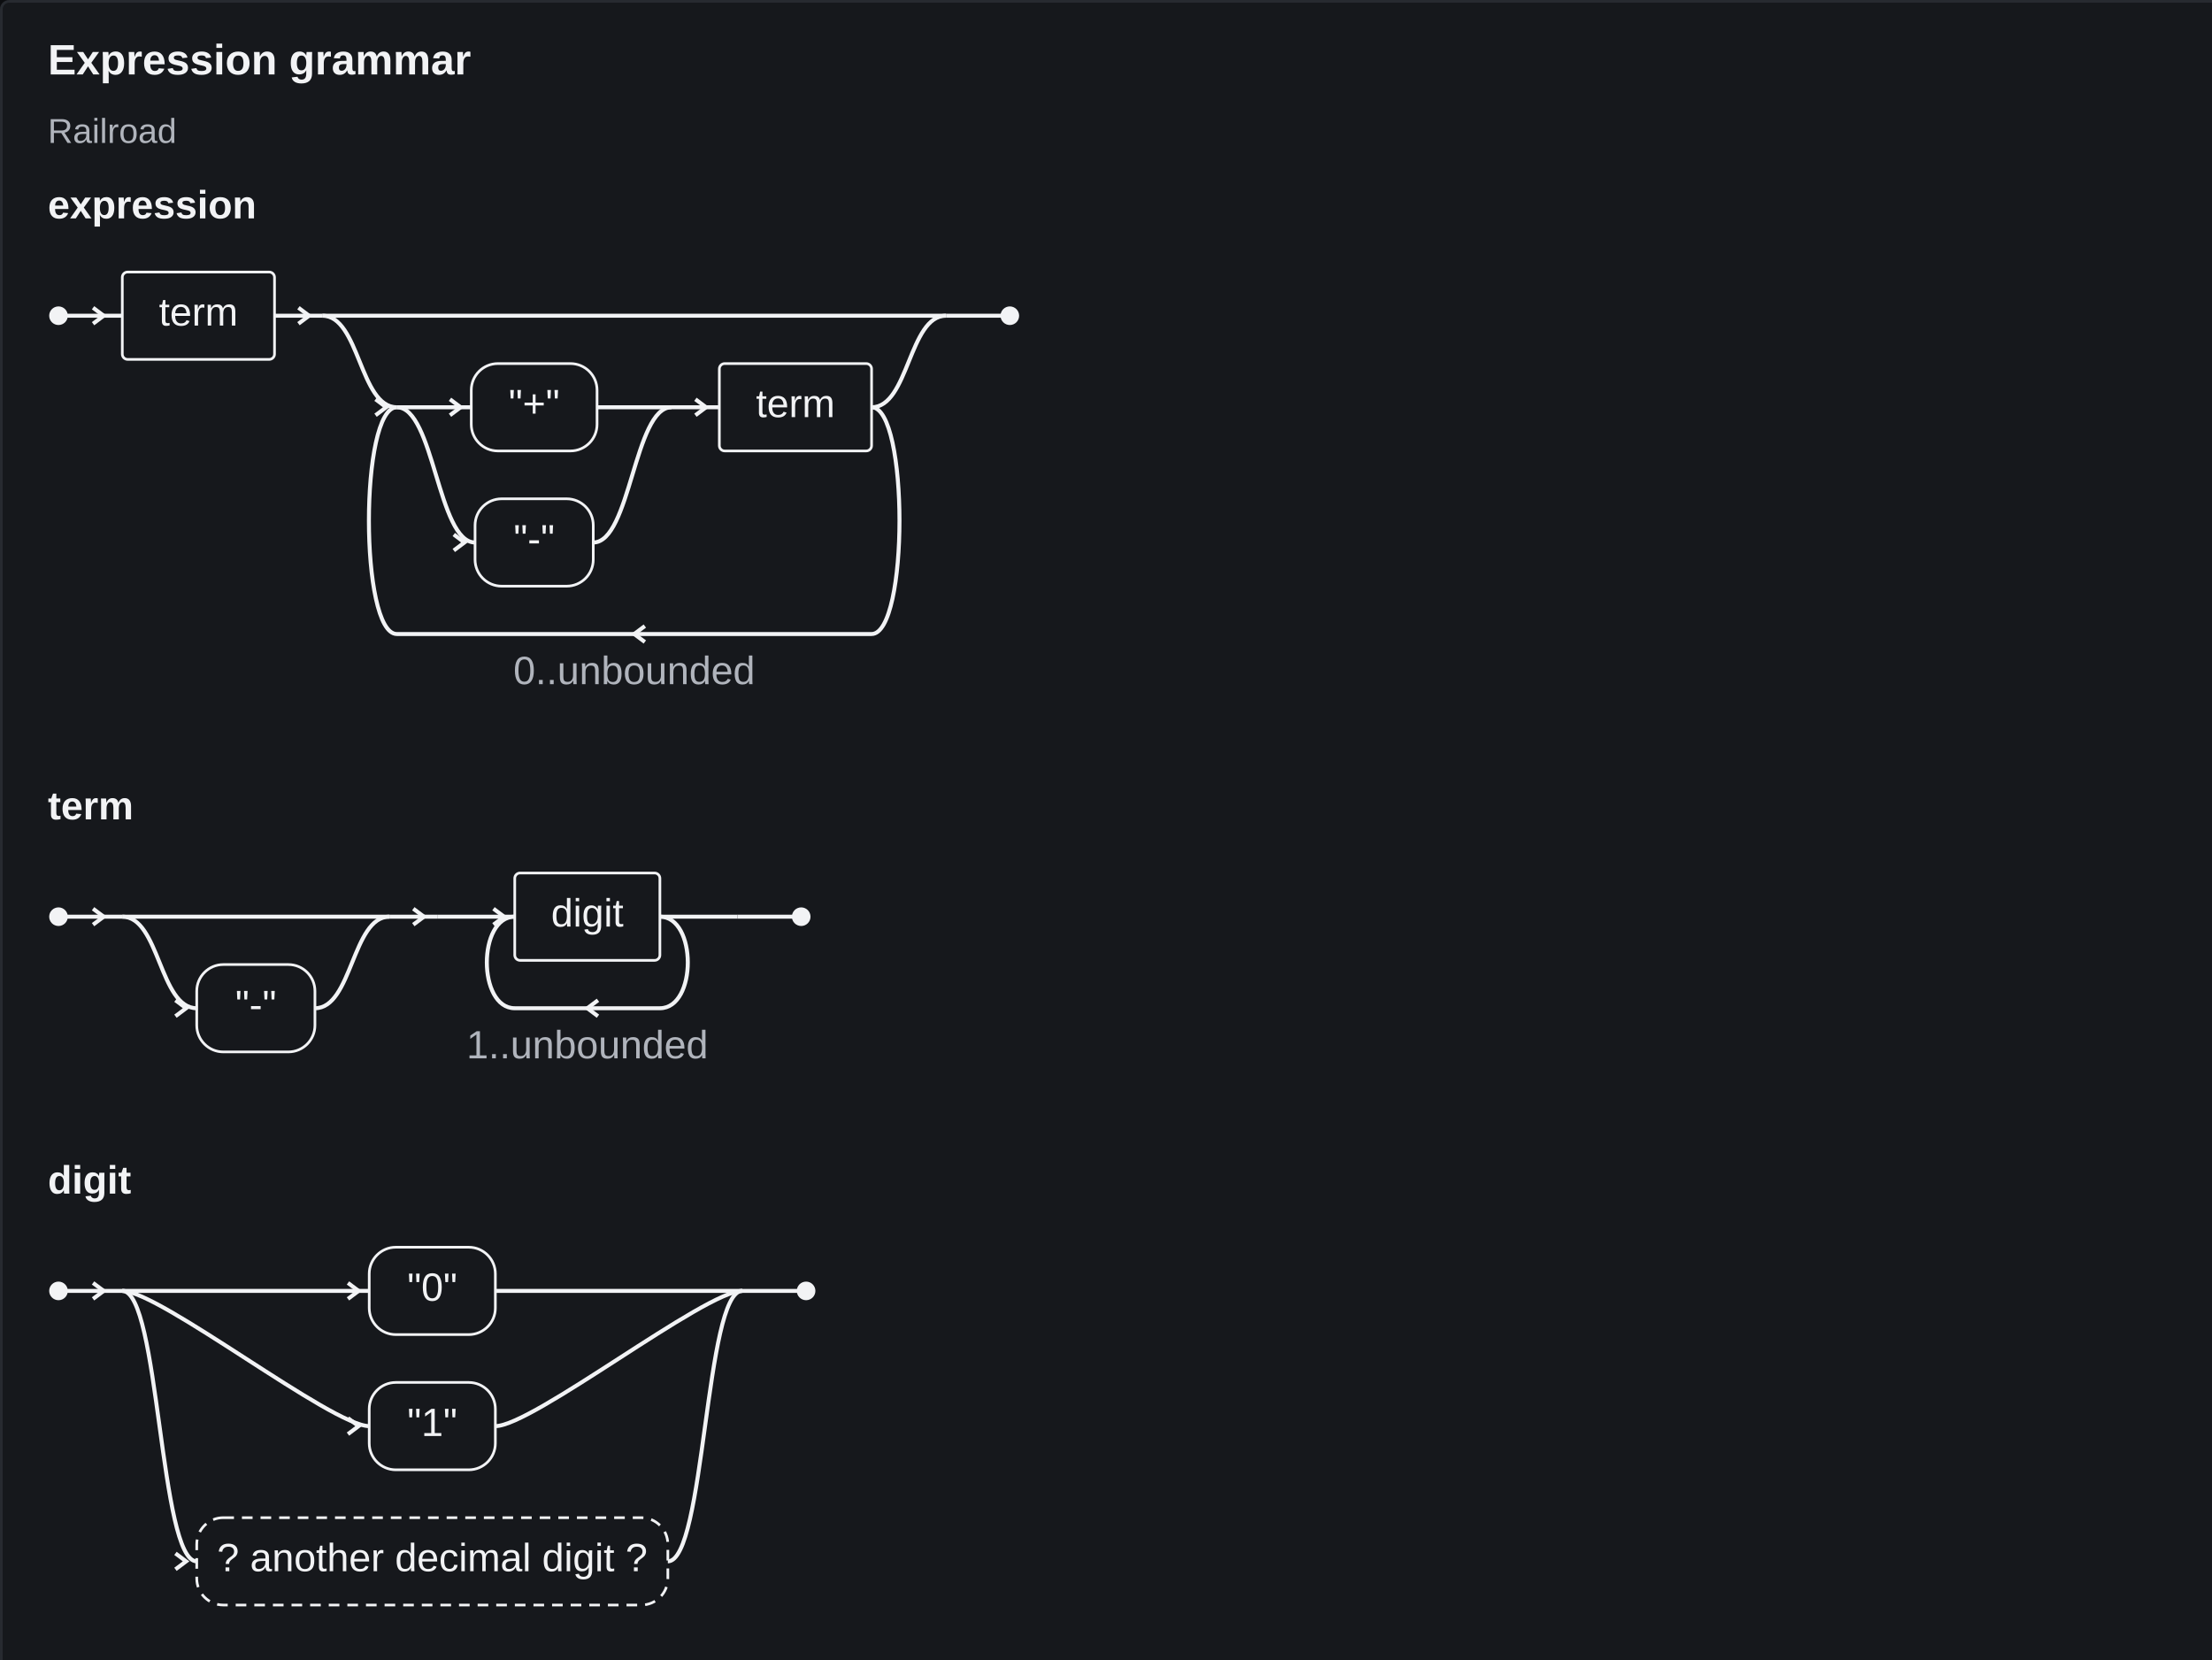
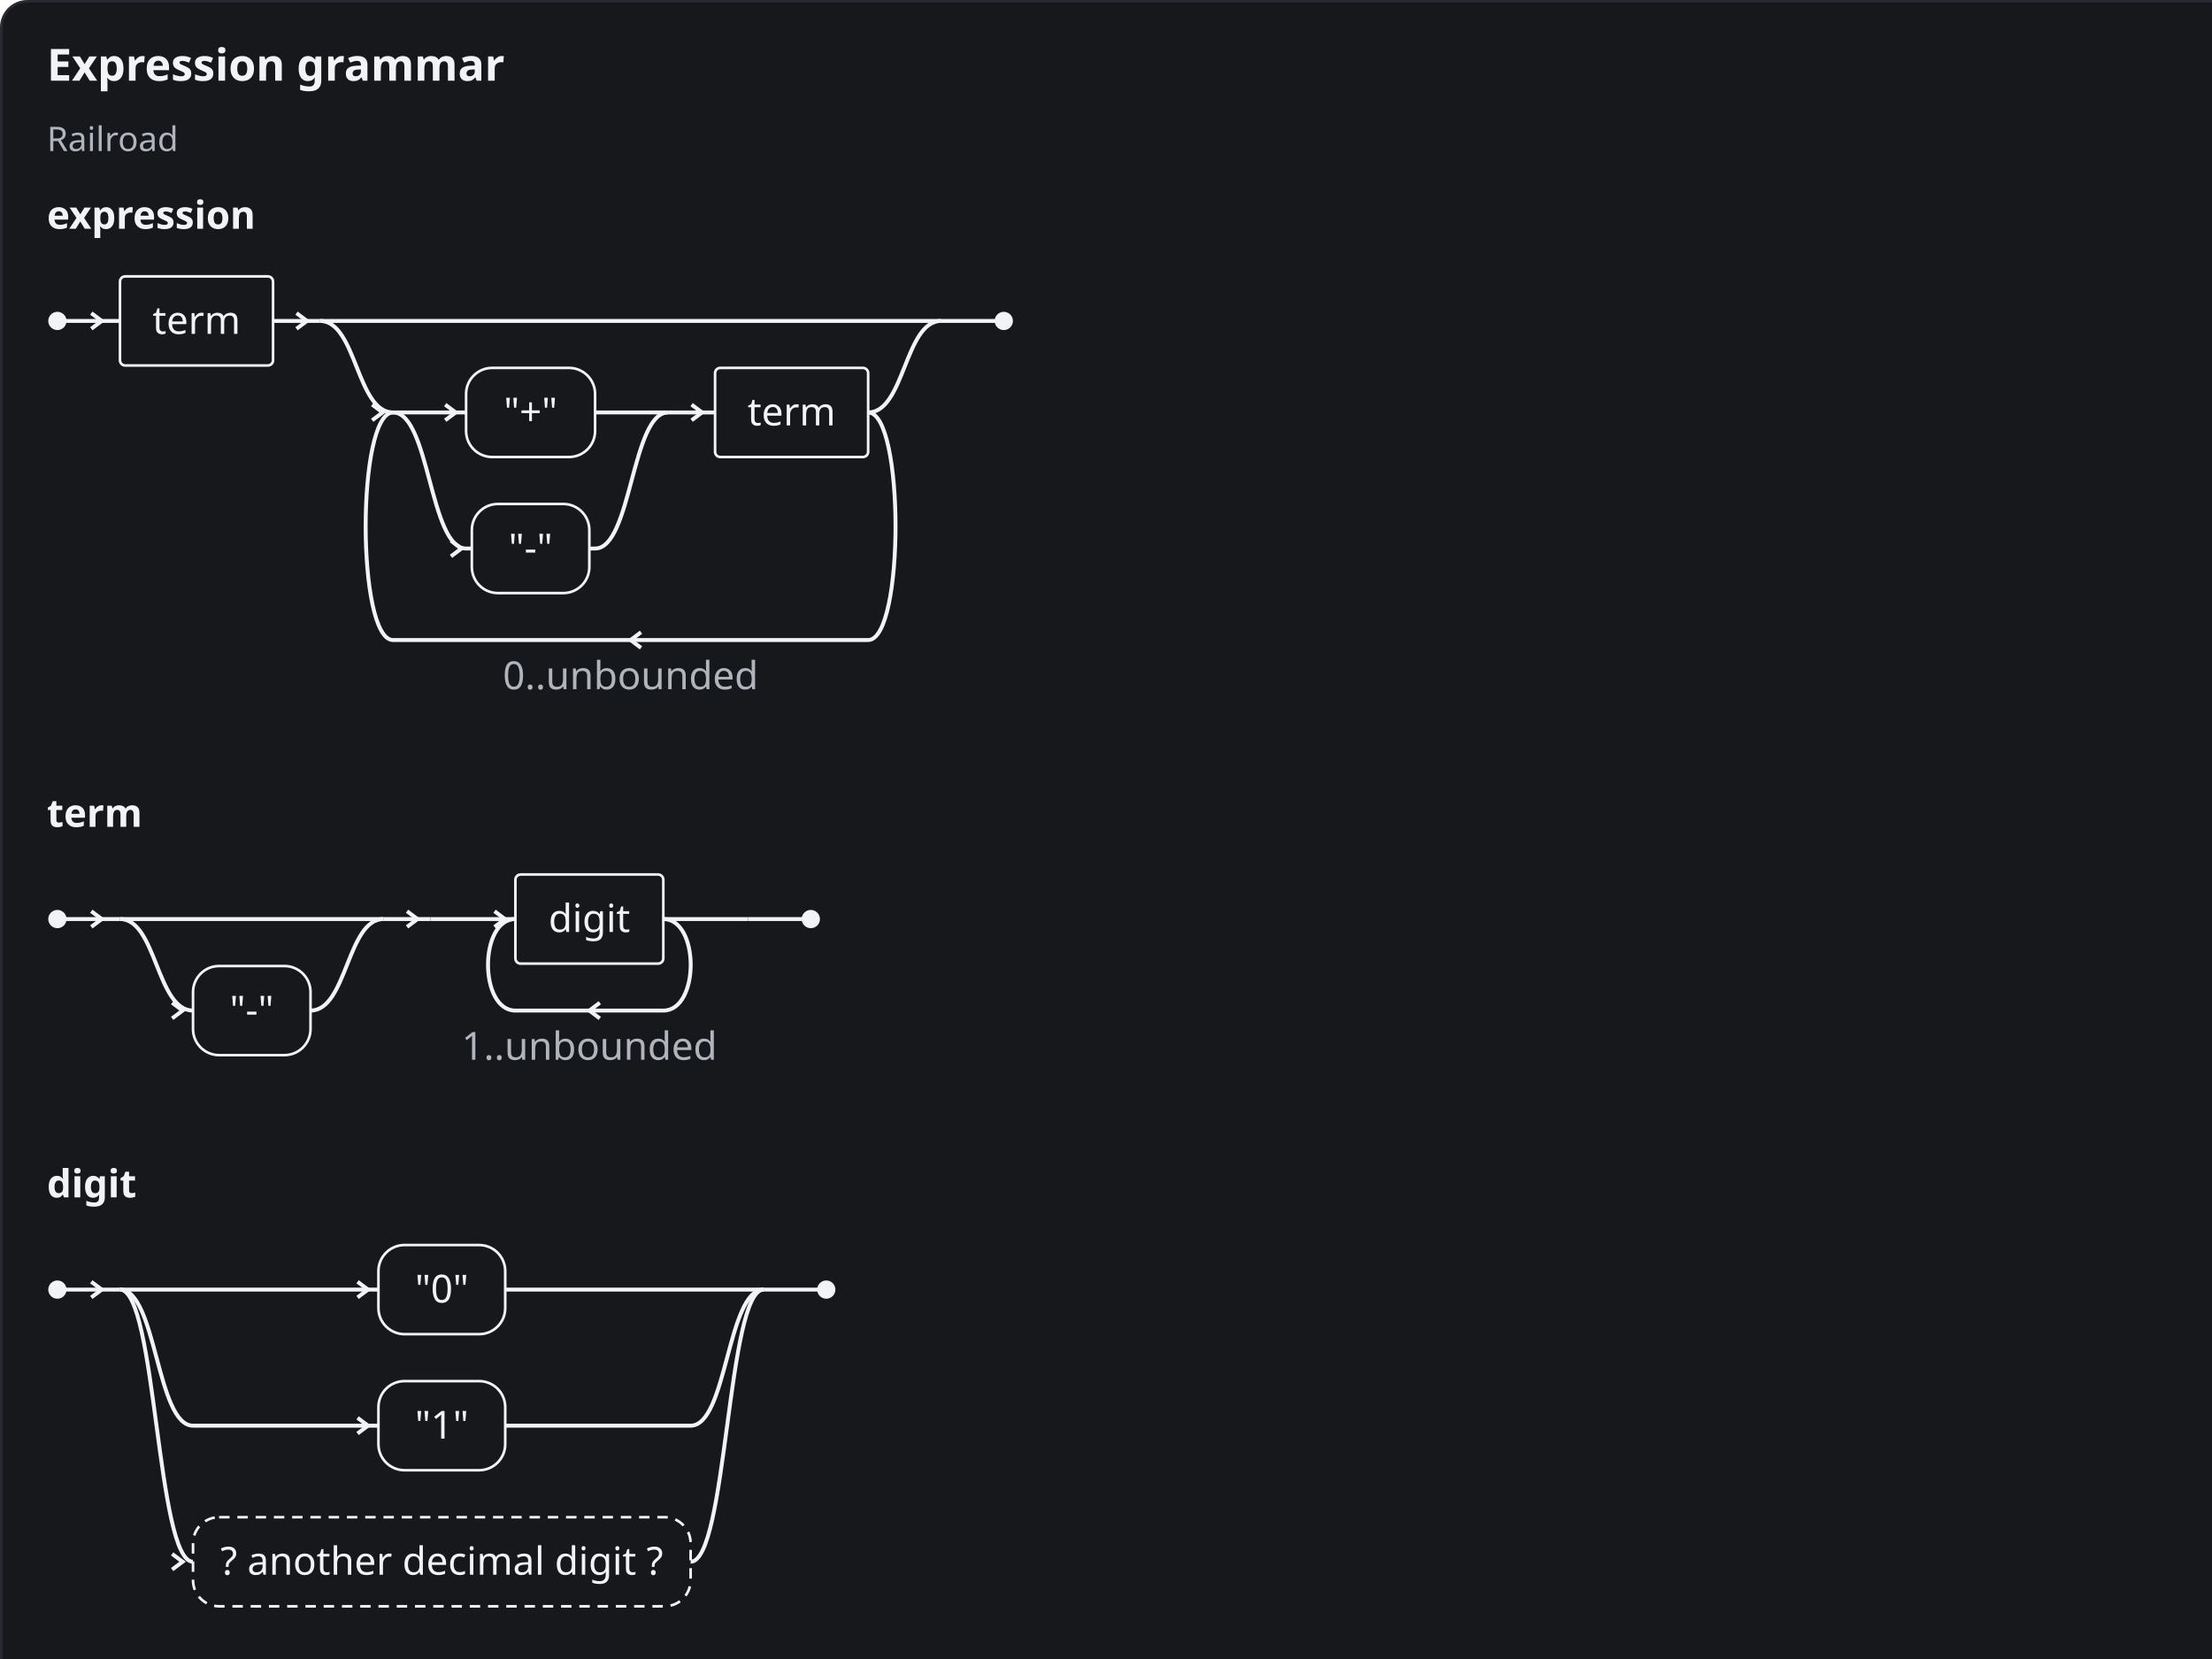
- <svg xmlns="http://www.w3.org/2000/svg" id="cfx-visual-b8b29da8" width="832" height="624" viewBox="0 0 832 624" role="img" aria-labelledby="cfx-visual-b8b29da8-title cfx-visual-b8b29da8-desc" preserveAspectRatio="xMidYMid meet" shape-rendering="geometricPrecision" text-rendering="geometricPrecision" data-cfx-look="graphite" style="max-width:100%;height:auto;display:block" data-cfx-label-layout="measured" data-cfx-label-count="16" data-cfx-label-dropped="0">
+ <svg xmlns="http://www.w3.org/2000/svg" id="cfx-visual-f6ef2ff6" width="848" height="636" viewBox="0 0 848 636" role="img" aria-labelledby="cfx-visual-f6ef2ff6-title cfx-visual-f6ef2ff6-desc" preserveAspectRatio="xMidYMid meet" shape-rendering="geometricPrecision" text-rendering="geometricPrecision" data-cfx-look="graphite" style="max-width:100%;height:auto;display:block" data-cfx-label-layout="measured" data-cfx-label-count="16" data-cfx-label-dropped="0">
  <defs>
-     <style>#cfx-visual-b8b29da8 .cfx-guide-stroke,#cfx-visual-b8b29da8 .cfx-premium-stroke{vector-effect:non-scaling-stroke;shape-rendering:geometricPrecision}#cfx-visual-b8b29da8 text{text-rendering:geometricPrecision;-webkit-font-smoothing:antialiased}</style>
-     <clipPath id="cfx-visual-b8b29da8-visualCardClip">
-       <rect x="0" y="0" width="920" height="690" rx="3" />
+     <style>#cfx-visual-f6ef2ff6 .cfx-guide-stroke,#cfx-visual-f6ef2ff6 .cfx-premium-stroke{vector-effect:non-scaling-stroke;shape-rendering:geometricPrecision}#cfx-visual-f6ef2ff6 text{text-rendering:geometricPrecision;-webkit-font-smoothing:antialiased}</style>
+     <clipPath id="cfx-visual-f6ef2ff6-visualCardClip">
+       <rect x="0" y="0" width="920" height="690" rx="10" />
    </clipPath>
  </defs>
-   <rect data-cfx-role="visual-background" width="100%" height="100%" fill="#0C0D10" />
-   <rect data-cfx-role="visual-card" class="cfx-guide-stroke" x="0.5" y="0.5" width="919" height="689" rx="3" fill="#16181C" stroke="#272A30" />
-   <text data-cfx-role="visual-title" x="18" y="28" text-anchor="start" fill="#F2F3F5" font-family="Calibri, Carlito, Segoe UI, Arial, system-ui, sans-serif" font-size="16" font-weight="700" data-cfx-label-original="Expression grammar" data-cfx-label-status="placed" data-cfx-label-x="18" data-cfx-label-y="16" data-cfx-label-width="135.242" data-cfx-label-height="16">Expression grammar</text>
-   <text data-cfx-role="visual-subtitle" x="18" y="53.75" text-anchor="start" fill="#B0B4BC" font-family="Calibri, Carlito, Segoe UI, Arial, system-ui, sans-serif" font-size="13" font-weight="400" data-cfx-label-original="Railroad" data-cfx-label-status="placed" data-cfx-label-x="18" data-cfx-label-y="44" data-cfx-label-width="43.488" data-cfx-label-height="13">Railroad</text>
-   <g id="cfx-visual-b8b29da8-grammar-rule-0" data-cfx-role="railroad-rule" data-rule-id="expression" data-rule-index="0">
-     <text data-cfx-role="railroad-rule-label" x="18" y="82.143" text-anchor="start" fill="#F2F3F5" font-family="Calibri, Carlito, Segoe UI, Arial, system-ui, sans-serif" font-size="14.857" font-weight="700" data-cfx-label-original="expression" data-cfx-label-status="placed" data-cfx-label-x="18" data-cfx-label-y="71" data-cfx-label-width="66.102" data-cfx-label-height="14.857">expression</text>
-     <path data-cfx-role="railroad-rail" d="M 22 118.743 L 46 118.743" fill="none" stroke="#F2F3F5" stroke-width="1.5" />
+   <rect data-cfx-role="visual-card" class="cfx-guide-stroke" x="0.5" y="0.5" width="919" height="689" rx="10" fill="#16181C" stroke="#272A30" />
+   <text data-cfx-role="visual-title" x="18" y="30.926" text-anchor="start" fill="#F2F3F5" font-family="Archivo, &quot;Segoe UI Variable Text&quot;, &quot;Segoe UI&quot;, system-ui, -apple-system, sans-serif" font-size="17" font-weight="700" data-cfx-label-original="Expression grammar" data-cfx-label-status="placed" data-cfx-label-x="18" data-cfx-label-y="16" data-cfx-label-width="168.402" data-cfx-label-height="18.496">Expression grammar</text>
+   <text data-cfx-role="visual-subtitle" x="18" y="57.91" text-anchor="start" fill="#B0B4BC" font-family="Archivo, &quot;Segoe UI Variable Text&quot;, &quot;Segoe UI&quot;, system-ui, -apple-system, sans-serif" font-size="13" font-weight="400" data-cfx-label-original="Railroad" data-cfx-label-status="placed" data-cfx-label-x="18" data-cfx-label-y="46.496" data-cfx-label-width="48.308" data-cfx-label-height="14.144">Railroad</text>
+   <g id="cfx-visual-f6ef2ff6-grammar-rule-0" data-cfx-role="railroad-rule" data-rule-id="expression" data-rule-index="0">
+     <text data-cfx-role="railroad-rule-label" x="18" y="87.685" text-anchor="start" fill="#F2F3F5" font-family="Archivo, &quot;Segoe UI Variable Text&quot;, &quot;Segoe UI&quot;, system-ui, -apple-system, sans-serif" font-size="14.857" font-weight="700" data-cfx-label-original="expression" data-cfx-label-status="placed" data-cfx-label-x="18" data-cfx-label-y="74.641" data-cfx-label-width="78.846" data-cfx-label-height="16.164">expression</text>
+     <path data-cfx-role="railroad-rail" d="M 22 123.037 L 46 123.037" fill="none" stroke="#F2F3F5" stroke-width="1.5" />
    <g data-cfx-role="railroad-expression" data-expression-kind="Sequence">
      <g data-cfx-role="railroad-expression" data-expression-kind="Reference">
-         <a href="#cfx-visual-b8b29da8-grammar-rule-1" data-cfx-role="railroad-reference" data-reference-scope="local" data-reference-id="term">
-           <rect x="46" y="102.314" width="57.257" height="32.857" rx="2" fill="#16181C" stroke="#F2F3F5" />
-           <text data-cfx-role="railroad-symbol-label" x="74.629" y="122.457" text-anchor="middle" fill="#F2F3F5" font-family="Calibri, Carlito, Segoe UI, Arial, system-ui, sans-serif" font-size="14.857" font-weight="500" data-cfx-label-original="term" data-cfx-label-status="placed" data-cfx-label-x="60.001" data-cfx-label-y="111.314" data-cfx-label-width="29.257" data-cfx-label-height="14.857">term</text>
+         <a href="#cfx-visual-f6ef2ff6-grammar-rule-1" data-cfx-role="railroad-reference" data-reference-scope="local" data-reference-id="term">
+           <rect x="46" y="105.954" width="58.68" height="34.165" rx="2" fill="#16181C" stroke="#F2F3F5" />
+           <text data-cfx-role="railroad-symbol-label" x="75.34" y="127.999" text-anchor="middle" fill="#F2F3F5" font-family="Archivo, &quot;Segoe UI Variable Text&quot;, &quot;Segoe UI&quot;, system-ui, -apple-system, sans-serif" font-size="14.857" font-weight="500" data-cfx-label-original="term" data-cfx-label-status="placed" data-cfx-label-x="60" data-cfx-label-y="114.955" data-cfx-label-width="30.68" data-cfx-label-height="16.164">term</text>
        </a>
      </g>
-       <path data-cfx-role="railroad-rail" d="M 103.257 118.743 L 121.257 118.743" fill="none" stroke="#F2F3F5" stroke-width="1.5" />
-       <path data-cfx-role="railroad-arrow" d="M 112.257 115.743 L 116.257 118.743 L 112.257 121.743" fill="none" stroke="#F2F3F5" stroke-width="1.5" />
+       <path data-cfx-role="railroad-rail" d="M 104.68 123.037 L 122.68 123.037" fill="none" stroke="#F2F3F5" stroke-width="1.5" />
+       <path data-cfx-role="railroad-arrow" d="M 113.68 120.037 L 117.68 123.037 L 113.68 126.037" fill="none" stroke="#F2F3F5" stroke-width="1.5" />
      <g data-cfx-role="railroad-expression" data-expression-kind="Repeat" data-minimum="0" data-maximum="unbounded">
-         <path data-cfx-role="railroad-rail" d="M 121.257 118.743 L 355.826 118.743" fill="none" stroke="#F2F3F5" stroke-width="1.5" />
-         <path data-cfx-role="railroad-rail" d="M 121.257 118.743 C 135.257 118.743 135.257 153.171 149.257 153.171" fill="none" stroke="#F2F3F5" stroke-width="1.5" />
+         <path data-cfx-role="railroad-rail" d="M 122.68 123.037 L 360.814 123.037" fill="none" stroke="#F2F3F5" stroke-width="1.5" />
+         <path data-cfx-role="railroad-rail" d="M 122.68 123.037 C 136.68 123.037 136.68 158.119 150.68 158.119 L 150.68 158.119" fill="none" stroke="#F2F3F5" stroke-width="1.5" />
        <g data-cfx-role="railroad-expression" data-expression-kind="Sequence">
          <g data-cfx-role="railroad-expression" data-expression-kind="Choice" data-ordered-choice="false">
-             <path data-cfx-role="railroad-rail" d="M 149.257 153.171 C 163.257 153.171 163.257 153.171 177.257 153.171" fill="none" stroke="#F2F3F5" stroke-width="1.5" />
+             <path data-cfx-role="railroad-rail" d="M 150.68 158.119 C 164.68 158.119 164.68 158.119 178.68 158.119 L 178.68 158.119" fill="none" stroke="#F2F3F5" stroke-width="1.5" />
            <g data-cfx-role="railroad-expression" data-expression-kind="Terminal">
              <g data-cfx-role="railroad-terminal" data-case-sensitive="true">
-                 <rect x="177.257" y="136.743" width="47.311" height="32.857" rx="10" fill="#16181C" stroke="#F2F3F5" />
-                 <text data-cfx-role="railroad-symbol-label" x="200.913" y="156.886" text-anchor="middle" fill="#F2F3F5" font-family="Calibri, Carlito, Segoe UI, Arial, system-ui, sans-serif" font-size="14.857" font-weight="500" data-cfx-label-original="&quot;+&quot;" data-cfx-label-status="placed" data-cfx-label-x="191.257" data-cfx-label-y="145.743" data-cfx-label-width="19.311" data-cfx-label-height="14.857">"+"</text>
+                 <rect x="178.68" y="141.037" width="49.454" height="34.165" rx="10" fill="#16181C" stroke="#F2F3F5" />
+                 <text data-cfx-role="railroad-symbol-label" x="203.407" y="163.081" text-anchor="middle" fill="#F2F3F5" font-family="Archivo, &quot;Segoe UI Variable Text&quot;, &quot;Segoe UI&quot;, system-ui, -apple-system, sans-serif" font-size="14.857" font-weight="500" data-cfx-label-original="&quot;+&quot;" data-cfx-label-status="placed" data-cfx-label-x="192.68" data-cfx-label-y="150.037" data-cfx-label-width="21.454" data-cfx-label-height="16.164">"+"</text>
              </g>
            </g>
-             <path data-cfx-role="railroad-rail" d="M 224.569 153.171 C 238.569 153.171 238.569 153.171 252.569 153.171" fill="none" stroke="#F2F3F5" stroke-width="1.5" />
-             <path data-cfx-role="railroad-arrow" d="M 169.257 150.171 L 173.257 153.171 L 169.257 156.171" fill="none" stroke="#F2F3F5" stroke-width="1.5" />
-             <path data-cfx-role="railroad-rail" d="M 149.257 153.171 C 163.257 153.171 164.683 204.029 178.683 204.029" fill="none" stroke="#F2F3F5" stroke-width="1.5" />
+             <path data-cfx-role="railroad-rail" d="M 228.134 158.119 L 228.134 158.119 C 242.134 158.119 242.134 158.119 256.134 158.119" fill="none" stroke="#F2F3F5" stroke-width="1.5" />
+             <path data-cfx-role="railroad-arrow" d="M 170.68 155.119 L 174.68 158.119 L 170.68 161.119" fill="none" stroke="#F2F3F5" stroke-width="1.5" />
+             <path data-cfx-role="railroad-rail" d="M 150.68 158.119 C 164.68 158.119 164.68 210.283 178.68 210.283 L 180.886 210.283" fill="none" stroke="#F2F3F5" stroke-width="1.5" />
            <g data-cfx-role="railroad-expression" data-expression-kind="Terminal">
              <g data-cfx-role="railroad-terminal" data-case-sensitive="true">
-                 <rect x="178.683" y="187.6" width="44.46" height="32.857" rx="10" fill="#16181C" stroke="#F2F3F5" />
-                 <text data-cfx-role="railroad-symbol-label" x="200.913" y="207.743" text-anchor="middle" fill="#F2F3F5" font-family="Calibri, Carlito, Segoe UI, Arial, system-ui, sans-serif" font-size="14.857" font-weight="500" data-cfx-label-original="&quot;-&quot;" data-cfx-label-status="placed" data-cfx-label-x="192.683" data-cfx-label-y="196.6" data-cfx-label-width="16.46" data-cfx-label-height="14.857">"-"</text>
+                 <rect x="180.886" y="193.201" width="45.041" height="34.165" rx="10" fill="#16181C" stroke="#F2F3F5" />
+                 <text data-cfx-role="railroad-symbol-label" x="203.407" y="215.246" text-anchor="middle" fill="#F2F3F5" font-family="Archivo, &quot;Segoe UI Variable Text&quot;, &quot;Segoe UI&quot;, system-ui, -apple-system, sans-serif" font-size="14.857" font-weight="500" data-cfx-label-original="&quot;-&quot;" data-cfx-label-status="placed" data-cfx-label-x="194.887" data-cfx-label-y="202.202" data-cfx-label-width="17.041" data-cfx-label-height="16.164">"-"</text>
              </g>
            </g>
-             <path data-cfx-role="railroad-rail" d="M 223.143 204.029 C 237.143 204.029 238.569 153.171 252.569 153.171" fill="none" stroke="#F2F3F5" stroke-width="1.5" />
-             <path data-cfx-role="railroad-arrow" d="M 170.683 201.029 L 174.683 204.029 L 170.683 207.029" fill="none" stroke="#F2F3F5" stroke-width="1.5" />
+             <path data-cfx-role="railroad-rail" d="M 225.927 210.283 L 228.134 210.283 C 242.134 210.283 242.134 158.119 256.134 158.119" fill="none" stroke="#F2F3F5" stroke-width="1.5" />
+             <path data-cfx-role="railroad-arrow" d="M 172.886 207.283 L 176.886 210.283 L 172.886 213.283" fill="none" stroke="#F2F3F5" stroke-width="1.5" />
          </g>
-           <path data-cfx-role="railroad-rail" d="M 252.569 153.171 L 270.569 153.171" fill="none" stroke="#F2F3F5" stroke-width="1.5" />
-           <path data-cfx-role="railroad-arrow" d="M 261.569 150.171 L 265.569 153.171 L 261.569 156.171" fill="none" stroke="#F2F3F5" stroke-width="1.5" />
+           <path data-cfx-role="railroad-rail" d="M 256.134 158.119 L 274.134 158.119" fill="none" stroke="#F2F3F5" stroke-width="1.5" />
+           <path data-cfx-role="railroad-arrow" d="M 265.134 155.119 L 269.134 158.119 L 265.134 161.119" fill="none" stroke="#F2F3F5" stroke-width="1.5" />
          <g data-cfx-role="railroad-expression" data-expression-kind="Reference">
-             <a href="#cfx-visual-b8b29da8-grammar-rule-1" data-cfx-role="railroad-reference" data-reference-scope="local" data-reference-id="term">
-               <rect x="270.569" y="136.743" width="57.257" height="32.857" rx="2" fill="#16181C" stroke="#F2F3F5" />
-               <text data-cfx-role="railroad-symbol-label" x="299.197" y="156.886" text-anchor="middle" fill="#F2F3F5" font-family="Calibri, Carlito, Segoe UI, Arial, system-ui, sans-serif" font-size="14.857" font-weight="500" data-cfx-label-original="term" data-cfx-label-status="placed" data-cfx-label-x="284.569" data-cfx-label-y="145.743" data-cfx-label-width="29.257" data-cfx-label-height="14.857">term</text>
+             <a href="#cfx-visual-f6ef2ff6-grammar-rule-1" data-cfx-role="railroad-reference" data-reference-scope="local" data-reference-id="term">
+               <rect x="274.134" y="141.037" width="58.68" height="34.165" rx="2" fill="#16181C" stroke="#F2F3F5" />
+               <text data-cfx-role="railroad-symbol-label" x="303.474" y="163.081" text-anchor="middle" fill="#F2F3F5" font-family="Archivo, &quot;Segoe UI Variable Text&quot;, &quot;Segoe UI&quot;, system-ui, -apple-system, sans-serif" font-size="14.857" font-weight="500" data-cfx-label-original="term" data-cfx-label-status="placed" data-cfx-label-x="288.134" data-cfx-label-y="150.037" data-cfx-label-width="30.68" data-cfx-label-height="16.164">term</text>
            </a>
          </g>
        </g>
-         <path data-cfx-role="railroad-rail" d="M 327.826 153.171 C 341.826 153.171 341.826 118.743 355.826 118.743" fill="none" stroke="#F2F3F5" stroke-width="1.5" />
-         <path data-cfx-role="railroad-arrow" d="M 141.257 150.171 L 145.257 153.171 L 141.257 156.171" fill="none" stroke="#F2F3F5" stroke-width="1.5" />
-         <path data-cfx-role="railroad-repeat-loop" d="M 327.826 153.171 C 341.826 153.171 341.826 238.457 327.826 238.457 L 149.257 238.457 C 135.257 238.457 135.257 153.171 149.257 153.171" fill="none" stroke="#F2F3F5" stroke-width="1.5" />
-         <path data-cfx-role="railroad-arrow" d="M 242.542 235.457 L 238.542 238.457 L 242.542 241.457" fill="none" stroke="#F2F3F5" stroke-width="1.5" />
-         <text data-cfx-role="railroad-repeat-constraint" x="238.542" y="257.314" text-anchor="middle" fill="#B0B4BC" font-family="Calibri, Carlito, Segoe UI, Arial, system-ui, sans-serif" font-size="14.857" font-weight="500" data-cfx-label-original="0..unbounded" data-cfx-label-status="placed" data-cfx-label-x="196.093" data-cfx-label-y="246.171" data-cfx-label-width="84.898" data-cfx-label-height="14.857">0..unbounded</text>
+         <path data-cfx-role="railroad-rail" d="M 332.814 158.119 L 332.814 158.119 C 346.814 158.119 346.814 123.037 360.814 123.037" fill="none" stroke="#F2F3F5" stroke-width="1.5" />
+         <path data-cfx-role="railroad-arrow" d="M 142.68 155.119 L 146.68 158.119 L 142.68 161.119" fill="none" stroke="#F2F3F5" stroke-width="1.5" />
+         <path data-cfx-role="railroad-repeat-loop" d="M 332.814 158.119 C 346.814 158.119 346.814 245.366 332.814 245.366 L 150.68 245.366 C 136.68 245.366 136.68 158.119 150.68 158.119" fill="none" stroke="#F2F3F5" stroke-width="1.5" />
+         <path data-cfx-role="railroad-arrow" d="M 245.747 242.366 L 241.747 245.366 L 245.747 248.366" fill="none" stroke="#F2F3F5" stroke-width="1.5" />
+         <text data-cfx-role="railroad-repeat-constraint" x="241.747" y="264.223" text-anchor="middle" fill="#B0B4BC" font-family="Archivo, &quot;Segoe UI Variable Text&quot;, &quot;Segoe UI&quot;, system-ui, -apple-system, sans-serif" font-size="14.857" font-weight="500" data-cfx-label-original="0..unbounded" data-cfx-label-status="placed" data-cfx-label-x="194.851" data-cfx-label-y="251.179" data-cfx-label-width="93.792" data-cfx-label-height="16.164">0..unbounded</text>
      </g>
    </g>
-     <path data-cfx-role="railroad-rail" d="M 355.826 118.743 L 379.826 118.743" fill="none" stroke="#F2F3F5" stroke-width="1.5" />
-     <circle data-cfx-role="railroad-rule-marker" cx="22" cy="118.743" r="3.5" fill="#F2F3F5" />
-     <circle data-cfx-role="railroad-rule-marker" cx="379.826" cy="118.743" r="3.5" fill="#F2F3F5" />
-     <path data-cfx-role="railroad-arrow" d="M 35 115.743 L 39 118.743 L 35 121.743" fill="none" stroke="#F2F3F5" stroke-width="1.5" />
+     <path data-cfx-role="railroad-rail" d="M 360.814 123.037 L 384.814 123.037" fill="none" stroke="#F2F3F5" stroke-width="1.5" />
+     <circle data-cfx-role="railroad-rule-marker" cx="22" cy="123.037" r="3.5" fill="#F2F3F5" />
+     <circle data-cfx-role="railroad-rule-marker" cx="384.814" cy="123.037" r="3.5" fill="#F2F3F5" />
+     <path data-cfx-role="railroad-arrow" d="M 35 120.037 L 39 123.037 L 35 126.037" fill="none" stroke="#F2F3F5" stroke-width="1.5" />
  </g>
-   <g id="cfx-visual-b8b29da8-grammar-rule-1" data-cfx-role="railroad-rule" data-rule-id="term" data-rule-index="1">
-     <text data-cfx-role="railroad-rule-label" x="18" y="308.171" text-anchor="start" fill="#F2F3F5" font-family="Calibri, Carlito, Segoe UI, Arial, system-ui, sans-serif" font-size="14.857" font-weight="700" data-cfx-label-original="term" data-cfx-label-status="placed" data-cfx-label-x="18" data-cfx-label-y="297.028" data-cfx-label-width="29.816" data-cfx-label-height="14.857">term</text>
-     <path data-cfx-role="railroad-rail" d="M 22 344.771 L 46 344.771" fill="none" stroke="#F2F3F5" stroke-width="1.5" />
+   <g id="cfx-visual-f6ef2ff6-grammar-rule-1" data-cfx-role="railroad-rule" data-rule-id="term" data-rule-index="1">
+     <text data-cfx-role="railroad-rule-label" x="18" y="316.982" text-anchor="start" fill="#F2F3F5" font-family="Archivo, &quot;Segoe UI Variable Text&quot;, &quot;Segoe UI&quot;, system-ui, -apple-system, sans-serif" font-size="14.857" font-weight="700" data-cfx-label-original="term" data-cfx-label-status="placed" data-cfx-label-x="18" data-cfx-label-y="303.938" data-cfx-label-width="32.641" data-cfx-label-height="16.164">term</text>
+     <path data-cfx-role="railroad-rail" d="M 22 352.334 L 46 352.334" fill="none" stroke="#F2F3F5" stroke-width="1.5" />
    <g data-cfx-role="railroad-expression" data-expression-kind="Sequence">
      <g data-cfx-role="railroad-expression" data-expression-kind="Optional">
-         <path data-cfx-role="railroad-rail" d="M 46 344.771 L 146.46 344.771" fill="none" stroke="#F2F3F5" stroke-width="1.5" />
-         <path data-cfx-role="railroad-rail" d="M 46 344.771 C 60 344.771 60 379.2 74 379.2" fill="none" stroke="#F2F3F5" stroke-width="1.5" />
+         <path data-cfx-role="railroad-rail" d="M 46 352.334 L 147.041 352.334" fill="none" stroke="#F2F3F5" stroke-width="1.5" />
+         <path data-cfx-role="railroad-rail" d="M 46 352.334 C 60 352.334 60 387.416 74 387.416 L 74 387.416" fill="none" stroke="#F2F3F5" stroke-width="1.5" />
        <g data-cfx-role="railroad-expression" data-expression-kind="Terminal">
          <g data-cfx-role="railroad-terminal" data-case-sensitive="true">
-             <rect x="74" y="362.771" width="44.46" height="32.857" rx="10" fill="#16181C" stroke="#F2F3F5" />
-             <text data-cfx-role="railroad-symbol-label" x="96.23" y="382.914" text-anchor="middle" fill="#F2F3F5" font-family="Calibri, Carlito, Segoe UI, Arial, system-ui, sans-serif" font-size="14.857" font-weight="500" data-cfx-label-original="&quot;-&quot;" data-cfx-label-status="placed" data-cfx-label-x="88" data-cfx-label-y="371.771" data-cfx-label-width="16.46" data-cfx-label-height="14.857">"-"</text>
+             <rect x="74" y="370.334" width="45.041" height="34.165" rx="10" fill="#16181C" stroke="#F2F3F5" />
+             <text data-cfx-role="railroad-symbol-label" x="96.521" y="392.378" text-anchor="middle" fill="#F2F3F5" font-family="Archivo, &quot;Segoe UI Variable Text&quot;, &quot;Segoe UI&quot;, system-ui, -apple-system, sans-serif" font-size="14.857" font-weight="500" data-cfx-label-original="&quot;-&quot;" data-cfx-label-status="placed" data-cfx-label-x="88.001" data-cfx-label-y="379.334" data-cfx-label-width="17.041" data-cfx-label-height="16.164">"-"</text>
          </g>
        </g>
-         <path data-cfx-role="railroad-rail" d="M 118.46 379.2 C 132.46 379.2 132.46 344.771 146.46 344.771" fill="none" stroke="#F2F3F5" stroke-width="1.5" />
-         <path data-cfx-role="railroad-arrow" d="M 66 376.2 L 70 379.2 L 66 382.2" fill="none" stroke="#F2F3F5" stroke-width="1.5" />
+         <path data-cfx-role="railroad-rail" d="M 119.041 387.416 L 119.041 387.416 C 133.041 387.416 133.041 352.334 147.041 352.334" fill="none" stroke="#F2F3F5" stroke-width="1.5" />
+         <path data-cfx-role="railroad-arrow" d="M 66 384.416 L 70 387.416 L 66 390.416" fill="none" stroke="#F2F3F5" stroke-width="1.5" />
      </g>
-       <path data-cfx-role="railroad-rail" d="M 146.46 344.771 L 164.46 344.771" fill="none" stroke="#F2F3F5" stroke-width="1.5" />
-       <path data-cfx-role="railroad-arrow" d="M 155.46 341.771 L 159.46 344.771 L 155.46 347.771" fill="none" stroke="#F2F3F5" stroke-width="1.5" />
+       <path data-cfx-role="railroad-rail" d="M 147.041 352.334 L 165.041 352.334" fill="none" stroke="#F2F3F5" stroke-width="1.5" />
+       <path data-cfx-role="railroad-arrow" d="M 156.041 349.334 L 160.041 352.334 L 156.041 355.334" fill="none" stroke="#F2F3F5" stroke-width="1.5" />
      <g data-cfx-role="railroad-expression" data-expression-kind="Repeat" data-minimum="1" data-maximum="unbounded">
-         <path data-cfx-role="railroad-rail" d="M 164.46 344.771 C 178.46 344.771 179.612 344.771 193.612 344.771" fill="none" stroke="#F2F3F5" stroke-width="1.5" />
+         <path data-cfx-role="railroad-rail" d="M 165.041 352.334 C 179.041 352.334 179.041 352.334 193.041 352.334 L 197.586 352.334" fill="none" stroke="#F2F3F5" stroke-width="1.5" />
        <g data-cfx-role="railroad-expression" data-expression-kind="Reference">
-           <a href="#cfx-visual-b8b29da8-grammar-rule-2" data-cfx-role="railroad-reference" data-reference-scope="local" data-reference-id="digit">
-             <rect x="193.612" y="328.343" width="54.595" height="32.857" rx="2" fill="#16181C" stroke="#F2F3F5" />
-             <text data-cfx-role="railroad-symbol-label" x="220.91" y="348.486" text-anchor="middle" fill="#F2F3F5" font-family="Calibri, Carlito, Segoe UI, Arial, system-ui, sans-serif" font-size="14.857" font-weight="500" data-cfx-label-original="digit" data-cfx-label-status="placed" data-cfx-label-x="207.613" data-cfx-label-y="337.343" data-cfx-label-width="26.595" data-cfx-label-height="14.857">digit</text>
+           <a href="#cfx-visual-f6ef2ff6-grammar-rule-2" data-cfx-role="railroad-reference" data-reference-scope="local" data-reference-id="digit">
+             <rect x="197.586" y="335.251" width="56.704" height="34.165" rx="2" fill="#16181C" stroke="#F2F3F5" />
+             <text data-cfx-role="railroad-symbol-label" x="225.938" y="357.296" text-anchor="middle" fill="#F2F3F5" font-family="Archivo, &quot;Segoe UI Variable Text&quot;, &quot;Segoe UI&quot;, system-ui, -apple-system, sans-serif" font-size="14.857" font-weight="500" data-cfx-label-original="digit" data-cfx-label-status="placed" data-cfx-label-x="211.586" data-cfx-label-y="344.252" data-cfx-label-width="28.704" data-cfx-label-height="16.164">digit</text>
          </a>
        </g>
-         <path data-cfx-role="railroad-rail" d="M 248.207 344.771 C 262.207 344.771 263.359 344.771 277.359 344.771" fill="none" stroke="#F2F3F5" stroke-width="1.5" />
-         <path data-cfx-role="railroad-arrow" d="M 185.612 341.771 L 189.612 344.771 L 185.612 347.771" fill="none" stroke="#F2F3F5" stroke-width="1.5" />
-         <path data-cfx-role="railroad-repeat-loop" d="M 248.207 344.771 C 262.207 344.771 262.207 379.2 248.207 379.2 L 193.612 379.2 C 179.612 379.2 179.612 344.771 193.612 344.771" fill="none" stroke="#F2F3F5" stroke-width="1.5" />
-         <path data-cfx-role="railroad-arrow" d="M 224.91 376.2 L 220.91 379.2 L 224.91 382.2" fill="none" stroke="#F2F3F5" stroke-width="1.5" />
-         <text data-cfx-role="railroad-repeat-constraint" x="220.91" y="398.057" text-anchor="middle" fill="#B0B4BC" font-family="Calibri, Carlito, Segoe UI, Arial, system-ui, sans-serif" font-size="14.857" font-weight="500" data-cfx-label-original="1..unbounded" data-cfx-label-status="placed" data-cfx-label-x="178.461" data-cfx-label-y="386.914" data-cfx-label-width="84.898" data-cfx-label-height="14.857">1..unbounded</text>
+         <path data-cfx-role="railroad-rail" d="M 254.29 352.334 L 258.834 352.334 C 272.834 352.334 272.834 352.334 286.834 352.334" fill="none" stroke="#F2F3F5" stroke-width="1.5" />
+         <path data-cfx-role="railroad-arrow" d="M 189.586 349.334 L 193.586 352.334 L 189.586 355.334" fill="none" stroke="#F2F3F5" stroke-width="1.5" />
+         <path data-cfx-role="railroad-repeat-loop" d="M 254.29 352.334 C 268.29 352.334 268.29 387.416 254.29 387.416 L 197.586 387.416 C 183.586 387.416 183.586 352.334 197.586 352.334" fill="none" stroke="#F2F3F5" stroke-width="1.5" />
+         <path data-cfx-role="railroad-arrow" d="M 229.938 384.416 L 225.938 387.416 L 229.938 390.416" fill="none" stroke="#F2F3F5" stroke-width="1.5" />
+         <text data-cfx-role="railroad-repeat-constraint" x="225.938" y="406.273" text-anchor="middle" fill="#B0B4BC" font-family="Archivo, &quot;Segoe UI Variable Text&quot;, &quot;Segoe UI&quot;, system-ui, -apple-system, sans-serif" font-size="14.857" font-weight="500" data-cfx-label-original="1..unbounded" data-cfx-label-status="placed" data-cfx-label-x="179.042" data-cfx-label-y="393.229" data-cfx-label-width="93.792" data-cfx-label-height="16.164">1..unbounded</text>
      </g>
    </g>
-     <path data-cfx-role="railroad-rail" d="M 277.359 344.771 L 301.359 344.771" fill="none" stroke="#F2F3F5" stroke-width="1.5" />
-     <circle data-cfx-role="railroad-rule-marker" cx="22" cy="344.771" r="3.5" fill="#F2F3F5" />
-     <circle data-cfx-role="railroad-rule-marker" cx="301.359" cy="344.771" r="3.5" fill="#F2F3F5" />
-     <path data-cfx-role="railroad-arrow" d="M 35 341.771 L 39 344.771 L 35 347.771" fill="none" stroke="#F2F3F5" stroke-width="1.5" />
+     <path data-cfx-role="railroad-rail" d="M 286.834 352.334 L 310.834 352.334" fill="none" stroke="#F2F3F5" stroke-width="1.5" />
+     <circle data-cfx-role="railroad-rule-marker" cx="22" cy="352.334" r="3.5" fill="#F2F3F5" />
+     <circle data-cfx-role="railroad-rule-marker" cx="310.834" cy="352.334" r="3.5" fill="#F2F3F5" />
+     <path data-cfx-role="railroad-arrow" d="M 35 349.334 L 39 352.334 L 35 355.334" fill="none" stroke="#F2F3F5" stroke-width="1.5" />
  </g>
-   <g id="cfx-visual-b8b29da8-grammar-rule-2" data-cfx-role="railroad-rule" data-rule-id="digit" data-rule-index="2">
-     <text data-cfx-role="railroad-rule-label" x="18" y="448.914" text-anchor="start" fill="#F2F3F5" font-family="Calibri, Carlito, Segoe UI, Arial, system-ui, sans-serif" font-size="14.857" font-weight="700" data-cfx-label-original="digit" data-cfx-label-status="placed" data-cfx-label-x="18" data-cfx-label-y="437.771" data-cfx-label-width="27.465" data-cfx-label-height="14.857">digit</text>
-     <path data-cfx-role="railroad-rail" d="M 22 485.514 L 46 485.514" fill="none" stroke="#F2F3F5" stroke-width="1.5" />
+   <g id="cfx-visual-f6ef2ff6-grammar-rule-2" data-cfx-role="railroad-rule" data-rule-id="digit" data-rule-index="2">
+     <text data-cfx-role="railroad-rule-label" x="18" y="459.032" text-anchor="start" fill="#F2F3F5" font-family="Archivo, &quot;Segoe UI Variable Text&quot;, &quot;Segoe UI&quot;, system-ui, -apple-system, sans-serif" font-size="14.857" font-weight="700" data-cfx-label-original="digit" data-cfx-label-status="placed" data-cfx-label-x="18" data-cfx-label-y="445.988" data-cfx-label-width="31.066" data-cfx-label-height="16.164">digit</text>
+     <path data-cfx-role="railroad-rail" d="M 22 494.384 L 46 494.384" fill="none" stroke="#F2F3F5" stroke-width="1.5" />
    <g data-cfx-role="railroad-expression" data-expression-kind="Choice" data-ordered-choice="false">
-       <path data-cfx-role="railroad-rail" d="M 46 485.514 C 60 485.514 124.877 485.514 138.877 485.514" fill="none" stroke="#F2F3F5" stroke-width="1.5" />
+       <path data-cfx-role="railroad-rail" d="M 46 494.384 C 60 494.384 60 494.384 74 494.384 L 145.077 494.384" fill="none" stroke="#F2F3F5" stroke-width="1.5" />
      <g data-cfx-role="railroad-expression" data-expression-kind="Terminal">
        <g data-cfx-role="railroad-terminal" data-case-sensitive="true">
-           <rect x="138.877" y="469.086" width="47.442" height="32.857" rx="10" fill="#16181C" stroke="#F2F3F5" />
-           <text data-cfx-role="railroad-symbol-label" x="162.598" y="489.229" text-anchor="middle" fill="#F2F3F5" font-family="Calibri, Carlito, Segoe UI, Arial, system-ui, sans-serif" font-size="14.857" font-weight="500" data-cfx-label-original="&quot;0&quot;" data-cfx-label-status="placed" data-cfx-label-x="152.877" data-cfx-label-y="478.086" data-cfx-label-width="19.442" data-cfx-label-height="14.857">"0"</text>
+           <rect x="145.077" y="477.302" width="48.607" height="34.165" rx="10" fill="#16181C" stroke="#F2F3F5" />
+           <text data-cfx-role="railroad-symbol-label" x="169.38" y="499.346" text-anchor="middle" fill="#F2F3F5" font-family="Archivo, &quot;Segoe UI Variable Text&quot;, &quot;Segoe UI&quot;, system-ui, -apple-system, sans-serif" font-size="14.857" font-weight="500" data-cfx-label-original="&quot;0&quot;" data-cfx-label-status="placed" data-cfx-label-x="159.077" data-cfx-label-y="486.302" data-cfx-label-width="20.607" data-cfx-label-height="16.164">"0"</text>
        </g>
      </g>
-       <path data-cfx-role="railroad-rail" d="M 186.319 485.514 C 200.319 485.514 265.195 485.514 279.195 485.514" fill="none" stroke="#F2F3F5" stroke-width="1.5" />
-       <path data-cfx-role="railroad-arrow" d="M 130.877 482.514 L 134.877 485.514 L 130.877 488.514" fill="none" stroke="#F2F3F5" stroke-width="1.5" />
-       <path data-cfx-role="railroad-rail" d="M 46 485.514 C 60 485.514 124.877 536.371 138.877 536.371" fill="none" stroke="#F2F3F5" stroke-width="1.5" />
+       <path data-cfx-role="railroad-rail" d="M 193.683 494.384 L 264.76 494.384 C 278.76 494.384 278.76 494.384 292.76 494.384" fill="none" stroke="#F2F3F5" stroke-width="1.5" />
+       <path data-cfx-role="railroad-arrow" d="M 137.077 491.384 L 141.077 494.384 L 137.077 497.384" fill="none" stroke="#F2F3F5" stroke-width="1.5" />
+       <path data-cfx-role="railroad-rail" d="M 46 494.384 C 60 494.384 60 546.549 74 546.549 L 145.077 546.549" fill="none" stroke="#F2F3F5" stroke-width="1.5" />
      <g data-cfx-role="railroad-expression" data-expression-kind="Terminal">
        <g data-cfx-role="railroad-terminal" data-case-sensitive="true">
-           <rect x="138.877" y="519.943" width="47.442" height="32.857" rx="10" fill="#16181C" stroke="#F2F3F5" />
-           <text data-cfx-role="railroad-symbol-label" x="162.598" y="540.086" text-anchor="middle" fill="#F2F3F5" font-family="Calibri, Carlito, Segoe UI, Arial, system-ui, sans-serif" font-size="14.857" font-weight="500" data-cfx-label-original="&quot;1&quot;" data-cfx-label-status="placed" data-cfx-label-x="152.877" data-cfx-label-y="528.943" data-cfx-label-width="19.442" data-cfx-label-height="14.857">"1"</text>
+           <rect x="145.077" y="529.466" width="48.607" height="34.165" rx="10" fill="#16181C" stroke="#F2F3F5" />
+           <text data-cfx-role="railroad-symbol-label" x="169.38" y="551.511" text-anchor="middle" fill="#F2F3F5" font-family="Archivo, &quot;Segoe UI Variable Text&quot;, &quot;Segoe UI&quot;, system-ui, -apple-system, sans-serif" font-size="14.857" font-weight="500" data-cfx-label-original="&quot;1&quot;" data-cfx-label-status="placed" data-cfx-label-x="159.077" data-cfx-label-y="538.467" data-cfx-label-width="20.607" data-cfx-label-height="16.164">"1"</text>
        </g>
      </g>
-       <path data-cfx-role="railroad-rail" d="M 186.319 536.371 C 200.319 536.371 265.195 485.514 279.195 485.514" fill="none" stroke="#F2F3F5" stroke-width="1.5" />
-       <path data-cfx-role="railroad-arrow" d="M 130.877 533.371 L 134.877 536.371 L 130.877 539.371" fill="none" stroke="#F2F3F5" stroke-width="1.5" />
-       <path data-cfx-role="railroad-rail" d="M 46 485.514 C 60 485.514 60 587.229 74 587.229" fill="none" stroke="#F2F3F5" stroke-width="1.5" />
+       <path data-cfx-role="railroad-rail" d="M 193.683 546.549 L 264.76 546.549 C 278.76 546.549 278.76 494.384 292.76 494.384" fill="none" stroke="#F2F3F5" stroke-width="1.5" />
+       <path data-cfx-role="railroad-arrow" d="M 137.077 543.549 L 141.077 546.549 L 137.077 549.549" fill="none" stroke="#F2F3F5" stroke-width="1.5" />
+       <path data-cfx-role="railroad-rail" d="M 46 494.384 C 60 494.384 60 598.713 74 598.713 L 74 598.713" fill="none" stroke="#F2F3F5" stroke-width="1.5" />
      <g data-cfx-role="railroad-expression" data-expression-kind="Special">
        <g data-cfx-role="railroad-special">
-           <rect x="74" y="570.8" width="177.195" height="32.857" rx="10" fill="#16181C" stroke="#F2F3F5" stroke-dasharray="4 3" />
-           <text data-cfx-role="railroad-symbol-label" x="162.598" y="590.943" text-anchor="middle" fill="#F2F3F5" font-family="Calibri, Carlito, Segoe UI, Arial, system-ui, sans-serif" font-size="14.857" font-weight="500" data-cfx-label-original="? another decimal digit ?" data-cfx-label-status="placed" data-cfx-label-x="88.001" data-cfx-label-y="579.8" data-cfx-label-width="149.194" data-cfx-label-height="14.857">? another decimal digit ?</text>
+           <rect x="74" y="581.631" width="190.76" height="34.165" rx="10" fill="#16181C" stroke="#F2F3F5" stroke-dasharray="4 3" />
+           <text data-cfx-role="railroad-symbol-label" x="169.38" y="603.675" text-anchor="middle" fill="#F2F3F5" font-family="Archivo, &quot;Segoe UI Variable Text&quot;, &quot;Segoe UI&quot;, system-ui, -apple-system, sans-serif" font-size="14.857" font-weight="500" data-cfx-label-original="? another decimal digit ?" data-cfx-label-status="placed" data-cfx-label-x="88.001" data-cfx-label-y="590.631" data-cfx-label-width="162.758" data-cfx-label-height="16.164">? another decimal digit ?</text>
        </g>
      </g>
-       <path data-cfx-role="railroad-rail" d="M 251.195 587.229 C 265.195 587.229 265.195 485.514 279.195 485.514" fill="none" stroke="#F2F3F5" stroke-width="1.5" />
-       <path data-cfx-role="railroad-arrow" d="M 66 584.229 L 70 587.229 L 66 590.229" fill="none" stroke="#F2F3F5" stroke-width="1.5" />
+       <path data-cfx-role="railroad-rail" d="M 264.76 598.713 L 264.76 598.713 C 278.76 598.713 278.76 494.384 292.76 494.384" fill="none" stroke="#F2F3F5" stroke-width="1.5" />
+       <path data-cfx-role="railroad-arrow" d="M 66 595.713 L 70 598.713 L 66 601.713" fill="none" stroke="#F2F3F5" stroke-width="1.5" />
    </g>
-     <path data-cfx-role="railroad-rail" d="M 279.195 485.514 L 303.195 485.514" fill="none" stroke="#F2F3F5" stroke-width="1.5" />
-     <circle data-cfx-role="railroad-rule-marker" cx="22" cy="485.514" r="3.5" fill="#F2F3F5" />
-     <circle data-cfx-role="railroad-rule-marker" cx="303.195" cy="485.514" r="3.5" fill="#F2F3F5" />
-     <path data-cfx-role="railroad-arrow" d="M 35 482.514 L 39 485.514 L 35 488.514" fill="none" stroke="#F2F3F5" stroke-width="1.5" />
+     <path data-cfx-role="railroad-rail" d="M 292.76 494.384 L 316.76 494.384" fill="none" stroke="#F2F3F5" stroke-width="1.5" />
+     <circle data-cfx-role="railroad-rule-marker" cx="22" cy="494.384" r="3.5" fill="#F2F3F5" />
+     <circle data-cfx-role="railroad-rule-marker" cx="316.76" cy="494.384" r="3.5" fill="#F2F3F5" />
+     <path data-cfx-role="railroad-arrow" d="M 35 491.384 L 39 494.384 L 35 497.384" fill="none" stroke="#F2F3F5" stroke-width="1.5" />
  </g>
</svg>
